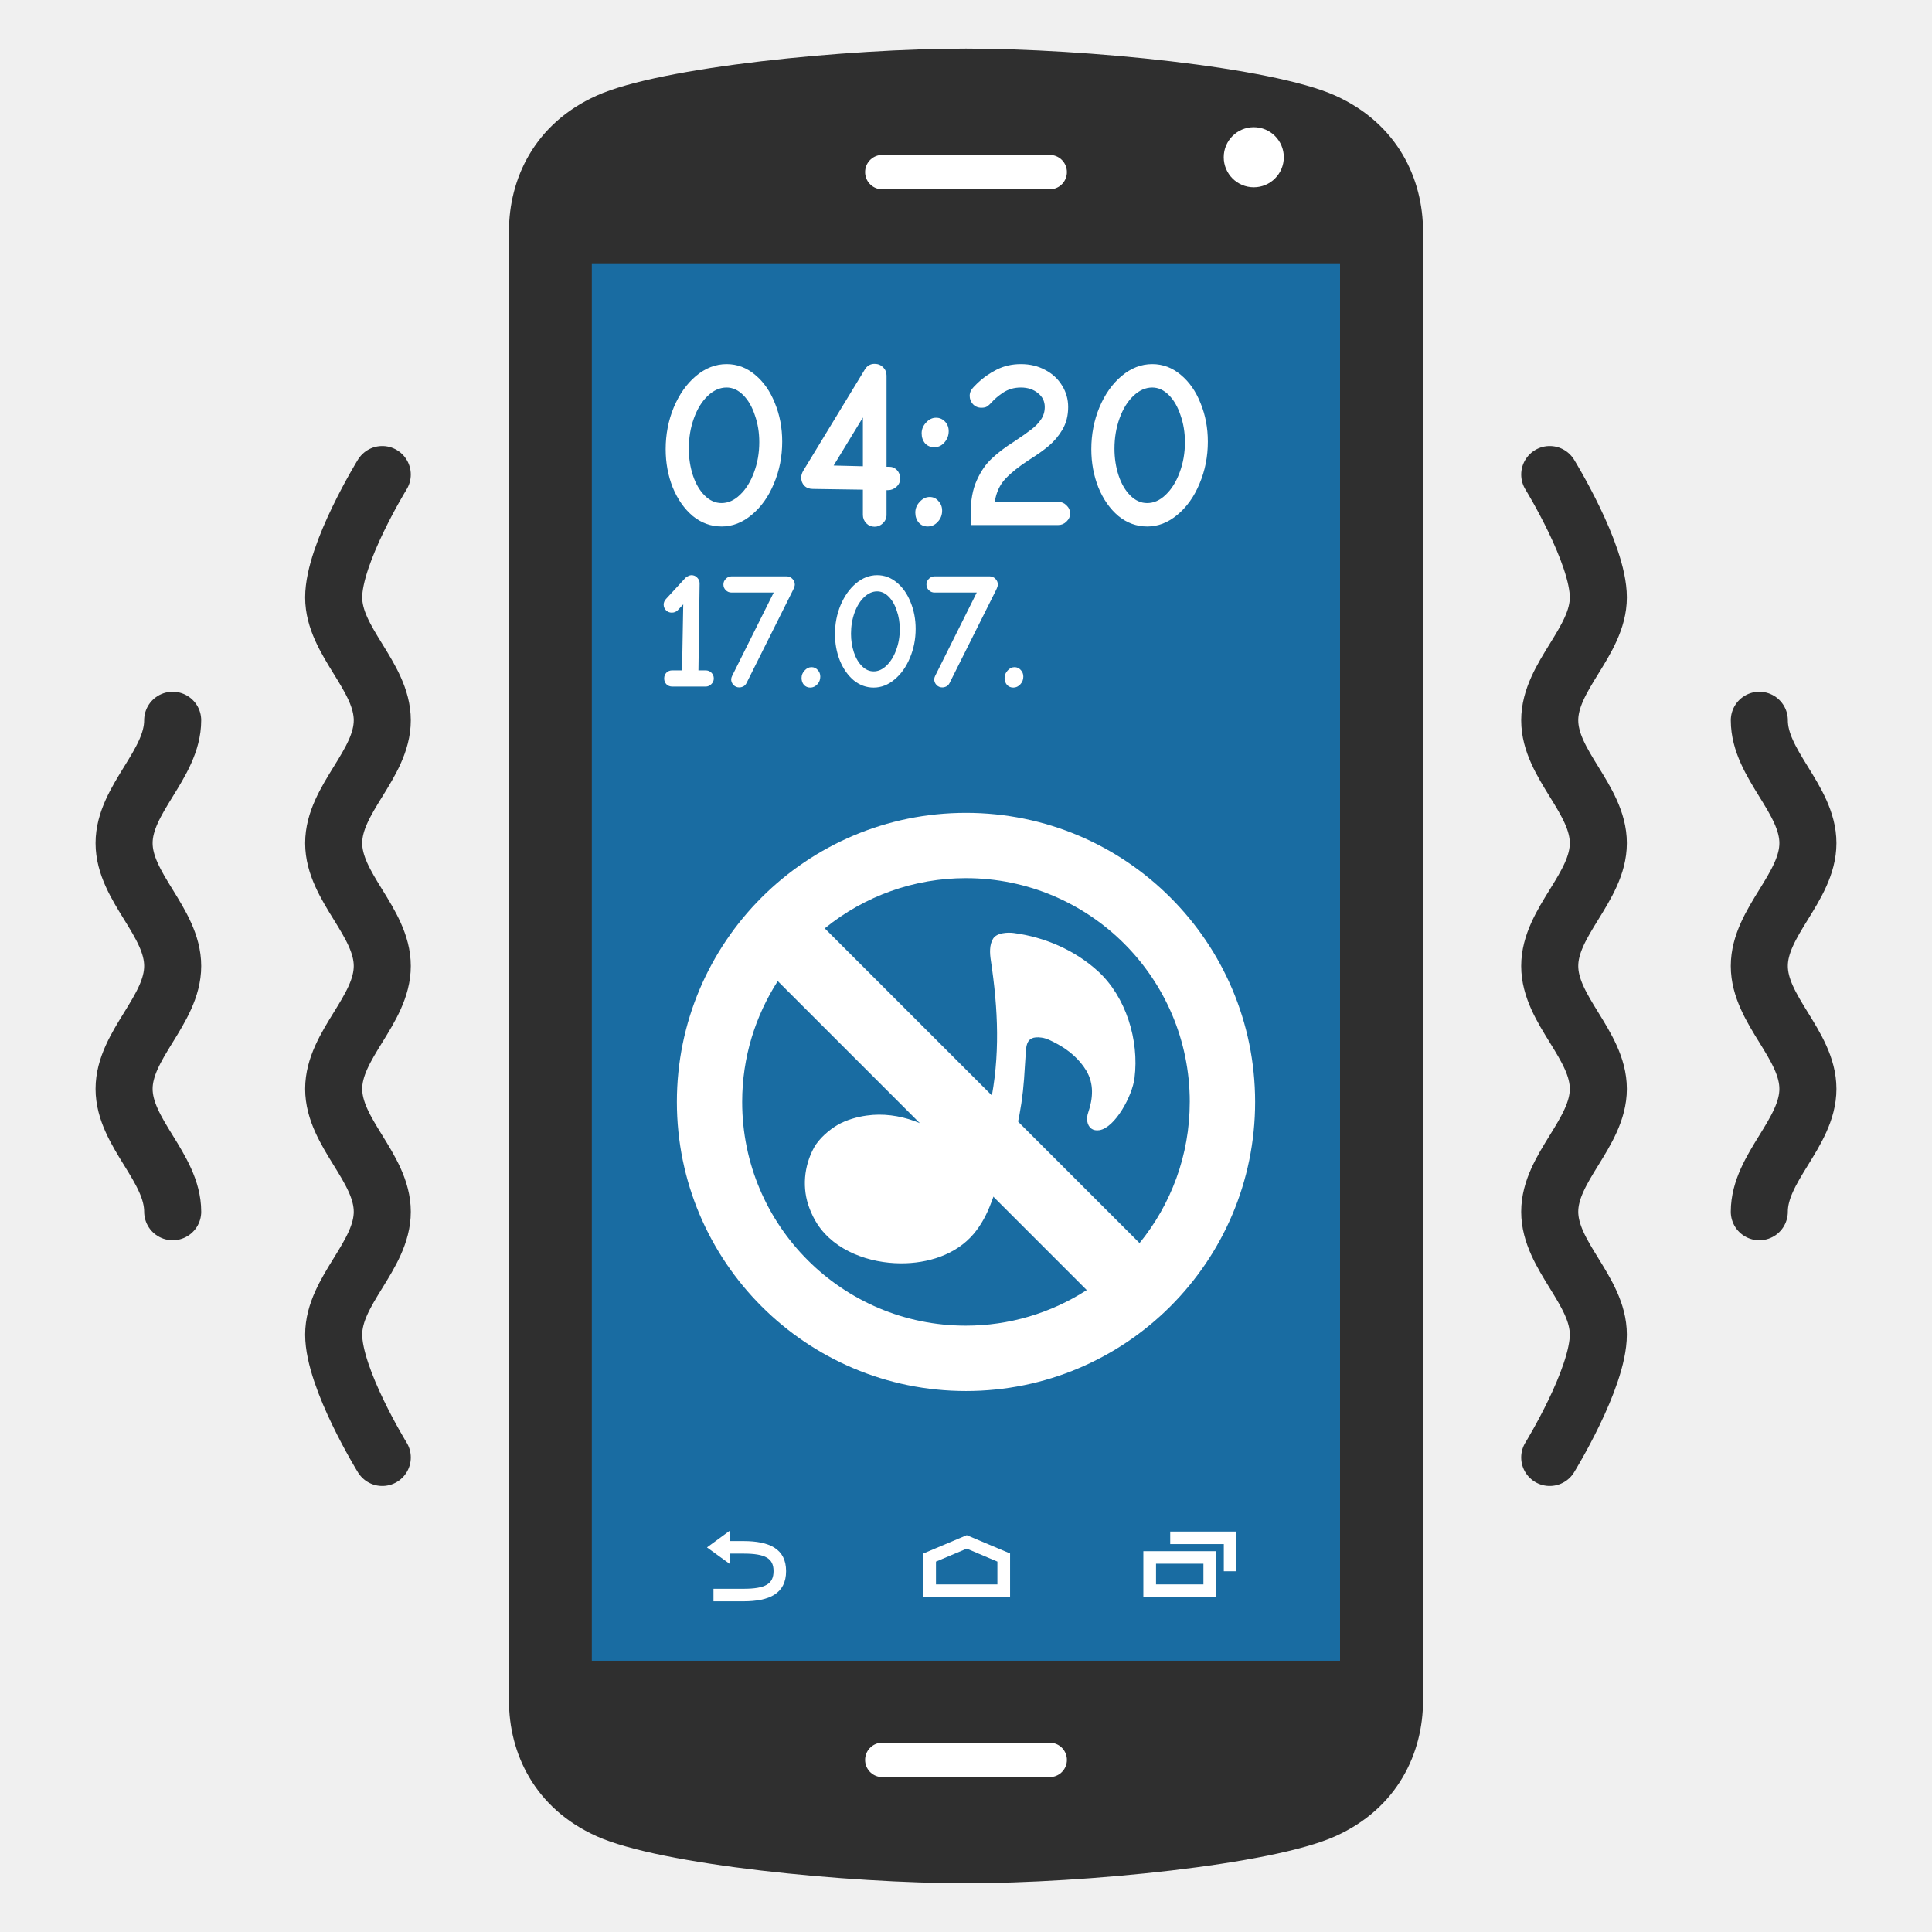
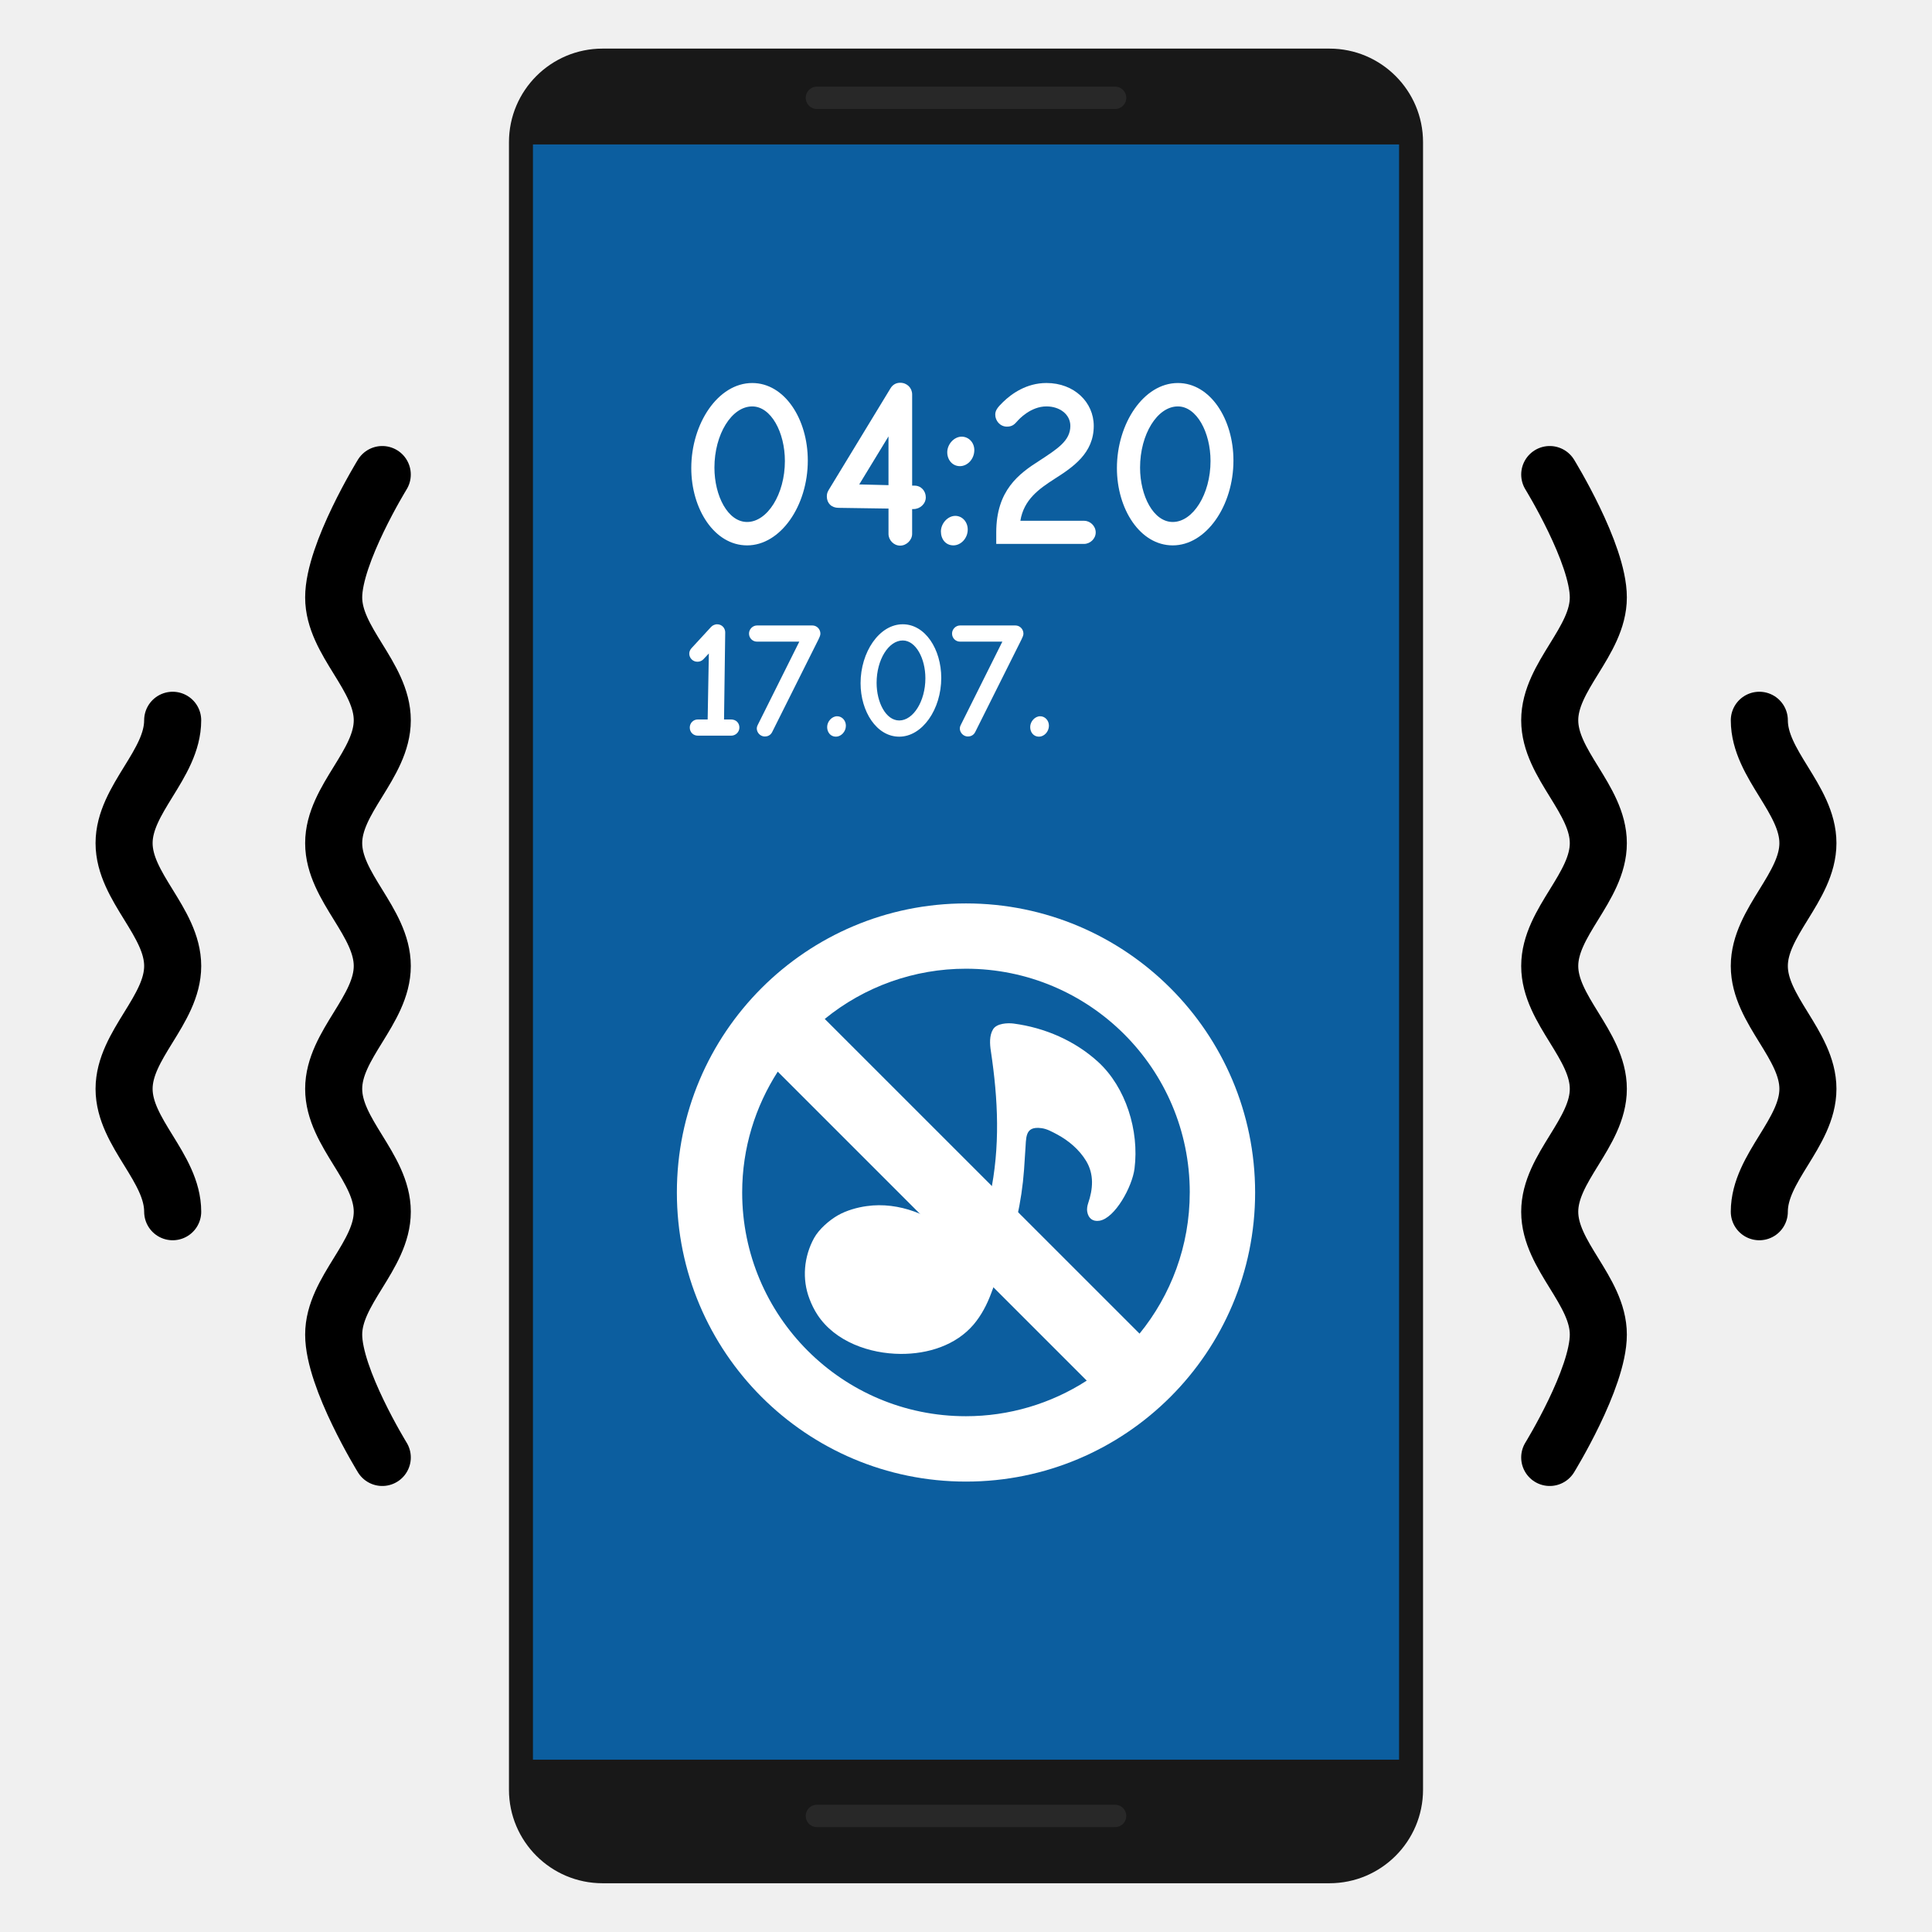
- <svg xmlns="http://www.w3.org/2000/svg" width="128" height="128" style="enable-background:new 0 0 128 128;" version="1.1" id="svg31958" viewBox="0 0 128 128">
-   <g transform="scale(1.0)">
-     <defs id="defs31962" />
-     <g id="g46812" transform="translate(-24.66909)">
-       <g id="g31956" transform="translate(24.66909)">
-         <g id="g31942">
-           <path d="M 88.46,6.33 C 84.22,4.43 71.85,3.22 64,3.22 c -7.84,0 -20.23,1.21 -24.46,3.11 -4.15,1.86 -5.82,5.54 -5.82,8.99 v 97.35 c 0,3.46 1.67,7.13 5.82,8.99 4.23,1.9 16.62,3.11 24.46,3.11 7.85,0 20.22,-1.21 24.46,-3.11 4.15,-1.86 5.82,-5.54 5.82,-8.99 V 15.33 c 0,-3.46 -1.67,-7.13 -5.82,-9 z" style="fill:#2f2f2f;fill-opacity:1" id="path31929" />
-           <circle cx="83.065" cy="10.417" r="1.99" style="fill:#ffffff" id="circle31933" />
-           <linearGradient id="SVGID_1_" gradientUnits="userSpaceOnUse" x1="64" x2="64" y1="104.767" y2="22.714">
-             <stop offset="0" style="stop-color:#FFFFFF" id="stop31935" />
-             <stop offset="1" style="stop-color:#00A0D6" id="stop31937" />
-           </linearGradient>
-           <rect height="92.583" style="fill:#196ca2;stroke-width:1" width="49.57" x="39.21" y="17.444" id="rect31940" />
-         </g>
-         <g id="g31954">
-           <path d="m 48.37,102.93 v 0.7 l -1.53,-1.11 1.53,-1.12 v 0.7 0 h 0.88 c 1.72,0 2.83,0.51 2.83,1.99 0,1.49 -1.11,2 -2.83,2 h -1.98 v -0.83 h 1.98 c 1.46,0 2,-0.32 2,-1.17 0,-0.84 -0.53,-1.16 -2,-1.16 z" style="fill:#ffffff" id="path31944" />
-           <path d="m 66.91,105.81 h -5.73 v -2.89 l 2.87,-1.21 2.87,1.21 v 2.89 z m -4.9,-0.84 h 4.07 v -1.51 l -2.03,-0.86 -2.04,0.86 z" style="fill:#ffffff" id="path31946" />
-           <g id="g31952">
-             <path d="m 80.55,105.81 h -4.8 v -3.04 h 4.8 z m -3.96,-0.84 h 3.14 v -1.37 h -3.14 z" style="fill:#ffffff" id="path31948" />
-             <polygon points="81.08,110.1 81.08,108.3 77.53,108.3 77.53,107.47 81.91,107.47 81.91,110.1 " style="fill:#ffffff" id="polygon31950" transform="translate(0,-6)" />
-           </g>
-         </g>
-       </g>
-       <g transform="matrix(0.931817,0,0,0.931817,68.01264,32.78303)" id="g32838" style="clip-rule:evenodd;fill-rule:evenodd;stroke-linecap:round;stroke-linejoin:round">
-         <path d="m 4.784,2.25 q -1.127,0 -2.045,-0.745 Q 1.837,0.742 1.317,-0.523 0.815,-1.788 0.815,-3.244 q 0,-1.577 0.572,-2.964 0.589,-1.404 1.577,-2.236 1.005,-0.849 2.184,-0.849 1.127,0 2.028,0.763 0.901,0.745 1.404,2.011 0.52,1.265 0.52,2.739 0,1.595 -0.589,2.981 -0.572,1.387 -1.577,2.219 -0.988,0.832 -2.149,0.832 z m 0,-1.664 q 0.711,0 1.317,-0.589 0.624,-0.589 0.988,-1.577 0.381,-1.005 0.381,-2.167 0,-1.023 -0.312,-1.907 -0.295,-0.901 -0.832,-1.439 -0.537,-0.537 -1.179,-0.537 -0.711,0 -1.335,0.589 -0.624,0.589 -0.988,1.595 -0.364,1.005 -0.364,2.167 0,1.005 0.295,1.907 0.295,0.884 0.832,1.421 0.537,0.537 1.196,0.537 z M 15.669,2.268 q -0.347,0 -0.589,-0.243 -0.243,-0.26 -0.243,-0.589 v -1.803 l -3.553,-0.052 q -0.381,0 -0.607,-0.225 -0.225,-0.225 -0.225,-0.589 0,-0.225 0.139,-0.468 l 4.385,-7.211 q 0.243,-0.399 0.693,-0.399 0.364,0 0.607,0.243 0.243,0.243 0.243,0.589 v 6.483 h 0.173 q 0.347,0 0.572,0.243 0.225,0.243 0.225,0.589 0,0.347 -0.26,0.589 -0.26,0.243 -0.607,0.243 H 16.518 V 1.436 q 0,0.329 -0.26,0.589 -0.26,0.243 -0.589,0.243 z m -0.832,-7.765 -2.08,3.415 2.08,0.052 z m 5.079,2.115 q -0.399,0 -0.659,-0.277 -0.243,-0.295 -0.243,-0.711 0,-0.433 0.312,-0.763 0.312,-0.347 0.711,-0.347 0.381,0 0.641,0.277 0.26,0.277 0.26,0.676 0,0.468 -0.312,0.815 -0.295,0.329 -0.711,0.329 z m -0.468,5.633 q -0.399,0 -0.641,-0.277 -0.243,-0.295 -0.243,-0.711 0,-0.433 0.312,-0.763 0.312,-0.347 0.711,-0.347 0.381,0 0.624,0.295 0.26,0.277 0.26,0.676 0,0.468 -0.312,0.797 -0.295,0.329 -0.711,0.329 z m 3.051,-0.919 q 0,-1.404 0.433,-2.357 0.433,-0.971 1.075,-1.56 0.641,-0.607 1.577,-1.196 0.832,-0.555 1.231,-0.867 0.416,-0.312 0.676,-0.693 0.277,-0.399 0.277,-0.901 0,-0.607 -0.485,-0.988 -0.485,-0.399 -1.213,-0.399 -0.711,0 -1.265,0.364 -0.537,0.364 -0.815,0.693 -0.173,0.191 -0.329,0.295 -0.139,0.087 -0.399,0.087 -0.364,0 -0.607,-0.26 -0.225,-0.26 -0.225,-0.589 0,-0.208 0.104,-0.399 0.121,-0.191 0.451,-0.503 0.572,-0.555 1.352,-0.953 0.78,-0.399 1.733,-0.399 0.971,0 1.733,0.416 0.763,0.399 1.196,1.109 0.433,0.693 0.433,1.525 0,0.901 -0.399,1.595 -0.399,0.676 -0.971,1.161 -0.555,0.468 -1.439,1.023 -1.04,0.676 -1.647,1.317 -0.607,0.641 -0.763,1.647 h 4.524 q 0.329,0 0.572,0.243 0.26,0.243 0.26,0.589 0,0.329 -0.26,0.572 -0.243,0.243 -0.572,0.243 h -6.24 z m 12.549,0.919 q -1.127,0 -2.045,-0.745 Q 32.101,0.742 31.581,-0.523 31.078,-1.788 31.078,-3.244 q 0,-1.577 0.572,-2.964 0.589,-1.404 1.577,-2.236 1.005,-0.849 2.184,-0.849 1.127,0 2.028,0.763 0.901,0.745 1.404,2.011 0.52,1.265 0.52,2.739 0,1.595 -0.589,2.981 -0.572,1.387 -1.577,2.219 -0.988,0.832 -2.149,0.832 z m 0,-1.664 q 0.711,0 1.317,-0.589 0.624,-0.589 0.988,-1.577 0.381,-1.005 0.381,-2.167 0,-1.023 -0.312,-1.907 -0.295,-0.901 -0.832,-1.439 -0.537,-0.537 -1.179,-0.537 -0.711,0 -1.335,0.589 -0.624,0.589 -0.988,1.595 -0.364,1.005 -0.364,2.167 0,1.005 0.295,1.907 0.295,0.884 0.832,1.421 0.537,0.537 1.196,0.537 z" id="text32836" style="font-weight:700;font-size:17.333;font-family:ComicNeue-Bold, 'Comic Neue';fill:#ffffff" aria-label="04:20" />
-       </g>
-       <g transform="matrix(0.931817,0,0,0.931817,68.01264,45.48653)" id="g32842" style="clip-rule:evenodd;fill-rule:evenodd;stroke-linecap:round;stroke-linejoin:round">
-         <path d="M 1.284,0 Q 1.032,0 0.864,-0.168 0.708,-0.336 0.708,-0.576 q 0,-0.24 0.156,-0.408 0.168,-0.168 0.42,-0.168 H 1.98 l 0.084,-4.692 -0.396,0.42 q -0.168,0.168 -0.42,0.168 -0.24,0 -0.408,-0.168 -0.168,-0.168 -0.168,-0.408 0,-0.204 0.156,-0.384 L 2.232,-7.74 q 0.072,-0.072 0.192,-0.12 0.12,-0.06 0.216,-0.06 0.264,0 0.42,0.18 0.168,0.168 0.168,0.396 l -0.084,6.192 h 0.492 q 0.276,0 0.432,0.168 0.168,0.168 0.168,0.408 0,0.24 -0.18,0.408 Q 3.888,0 3.66,0 Z m 4.764,0.06 q -0.24,0 -0.408,-0.168 -0.168,-0.18 -0.168,-0.408 0,-0.108 0.072,-0.252 l 2.952,-5.916 h -3 q -0.24,0 -0.408,-0.168 -0.168,-0.168 -0.168,-0.408 0,-0.228 0.168,-0.396 0.168,-0.18 0.408,-0.18 h 3.924 q 0.24,0 0.408,0.18 0.168,0.168 0.168,0.408 0,0.132 -0.144,0.42 l -3.288,6.576 q -0.084,0.168 -0.228,0.24 -0.144,0.072 -0.288,0.072 z m 5.052,0.012 q -0.276,0 -0.456,-0.192 -0.168,-0.204 -0.168,-0.492 0,-0.3 0.216,-0.528 0.216,-0.24 0.492,-0.24 0.264,0 0.444,0.204 0.18,0.192 0.18,0.468 0,0.324 -0.216,0.552 -0.216,0.228 -0.492,0.228 z m 4.5,0 q -0.78,0 -1.416,-0.516 -0.624,-0.528 -0.984,-1.404 -0.348,-0.876 -0.348,-1.884 0,-1.092 0.396,-2.052 0.408,-0.972 1.092,-1.548 0.696,-0.588 1.512,-0.588 0.78,0 1.404,0.528 0.624,0.516 0.972,1.392 0.36,0.876 0.36,1.896 0,1.104 -0.408,2.064 -0.396,0.96 -1.092,1.536 -0.684,0.576 -1.488,0.576 z m 0,-1.152 q 0.492,0 0.912,-0.408 0.432,-0.408 0.684,-1.092 0.264,-0.696 0.264,-1.5 0,-0.708 -0.216,-1.32 -0.204,-0.624 -0.576,-0.996 -0.372,-0.372 -0.816,-0.372 -0.492,0 -0.924,0.408 -0.432,0.408 -0.684,1.104 -0.252,0.696 -0.252,1.5 0,0.696 0.204,1.32 0.204,0.612 0.576,0.984 0.372,0.372 0.828,0.372 z m 4.884,1.14 q -0.24,0 -0.408,-0.168 -0.168,-0.18 -0.168,-0.408 0,-0.108 0.072,-0.252 l 2.952,-5.916 h -3 q -0.24,0 -0.408,-0.168 -0.168,-0.168 -0.168,-0.408 0,-0.228 0.168,-0.396 0.168,-0.18 0.408,-0.18 h 3.924 q 0.24,0 0.408,0.18 0.168,0.168 0.168,0.408 0,0.132 -0.144,0.42 l -3.288,6.576 q -0.084,0.168 -0.228,0.24 -0.144,0.072 -0.288,0.072 z m 5.052,0.012 q -0.276,0 -0.456,-0.192 -0.168,-0.204 -0.168,-0.492 0,-0.3 0.216,-0.528 0.216,-0.24 0.492,-0.24 0.264,0 0.444,0.204 0.18,0.192 0.18,0.468 0,0.324 -0.216,0.552 -0.216,0.228 -0.492,0.228 z" id="text32840" style="font-weight:700;font-size:12;font-family:ComicNeue-Bold, 'Comic Neue';fill:#ffffff" aria-label="17.07." />
-       </g>
-       <path d="M 83.124,116.598 H 94.214 M 83.124,11.402 h 11.09" style="clip-rule:evenodd;fill:none;fill-rule:evenodd;stroke:#ffffff;stroke-width:2.28;stroke-linecap:round;stroke-linejoin:round;stroke-dasharray:none;stroke-opacity:1" id="path32834" />
+ <svg xmlns="http://www.w3.org/2000/svg" viewBox="0 0 128 128" version="1.1" xml:space="preserve" style="fill-rule:evenodd;clip-rule:evenodd;stroke-linecap:round;stroke-linejoin:round" id="svg31">
+   <defs id="defs35" />
+   <g id="g4">
+     <path d="m 25.326,31.44 c 0,0 -3.219,5.223 -3.219,8.14 0,2.918 3.22,5.223 3.22,8.14 0,2.918 -3.22,5.222 -3.22,8.14 0,2.918 3.22,5.222 3.22,8.14 0,2.918 -3.22,5.222 -3.22,8.14 0,2.918 3.22,5.222 3.22,8.14 0,2.917 -3.22,5.222 -3.22,8.14 0,2.917 3.22,8.14 3.22,8.14 M 11.44,47.72 c 0,2.918 -3.219,5.222 -3.219,8.14 0,2.918 3.22,5.222 3.22,8.14 0,2.918 -3.22,5.222 -3.22,8.14 0,2.918 3.22,5.222 3.22,8.14" style="fill:none;stroke:#000000;stroke-width:3.78" id="path2" />
+   </g>
+   <g id="g8">
+     <path d="m 102.674,31.44 c 0,0 3.219,5.223 3.219,8.14 0,2.918 -3.22,5.223 -3.22,8.14 0,2.918 3.22,5.222 3.22,8.14 0,2.918 -3.22,5.222 -3.22,8.14 0,2.918 3.22,5.222 3.22,8.14 0,2.918 -3.22,5.222 -3.22,8.14 0,2.917 3.22,5.222 3.22,8.14 0,2.917 -3.22,8.14 -3.22,8.14 M 116.56,47.72 c 0,2.918 3.219,5.222 3.219,8.14 0,2.918 -3.22,5.222 -3.22,8.14 0,2.918 3.22,5.222 3.22,8.14 0,2.918 -3.22,5.222 -3.22,8.14" style="fill:none;stroke:#000000;stroke-width:3.78" id="path6" />
+   </g>
+   <path d="M94.28,9.42C94.28,5.998 91.502,3.22 88.08,3.22L39.92,3.22C36.498,3.22 33.72,5.998 33.72,9.42L33.72,118.57C33.72,121.992 36.498,124.77 39.92,124.77L88.08,124.77C91.502,124.77 94.28,121.992 94.28,118.57L94.28,9.42Z" style="fill:rgb(24,24,24)" id="path10" />
+   <rect x="35.309" y="9.57" width="57.383" height="107.014" style="fill:rgb(12,94,159);fill-rule:nonzero" id="rect12" />
+   <g id="g19">
+     <path d="m 64,59.854 c -10.58,0 -19.155,8.576 -19.155,19.15 0,10.58 8.576,19.155 19.155,19.155 10.574,0 19.155,-8.575 19.155,-19.155 C 83.15,68.424 74.575,59.854 64,59.854 Z m 14.824,19.15 c 0,3.549 -1.251,6.804 -3.326,9.353 L 54.642,67.507 c 2.64,-2.154 5.946,-3.329 9.353,-3.327 8.192,0 14.83,6.632 14.83,14.824 z m -29.653,0 c 0,-2.953 0.873,-5.693 2.357,-8.005 L 72,91.47 c -2.385,1.54 -5.166,2.359 -8.005,2.358 -8.187,0.005 -14.824,-6.633 -14.824,-14.825 z" style="fill:#ffffff;fill-rule:nonzero" id="path14" />
+     <g transform="matrix(0.50475,0,0,0.50475,18.931,46.7)" id="g17">
+       <path id="e" d="m 106.64,46.87 c -3.05,-2.79 -7.01,-4.5 -11.1,-5.04 -0.78,-0.1 -2.2,-0.04 -2.69,0.74 -0.51,0.82 -0.44,1.95 -0.3,2.85 0.96,6.4 1.25,12.57 -0.1,18.96 -0.22,1.08 -0.44,2.16 -0.78,3.21 -0.31,0.94 -0.78,2.36 -1.67,2.92 -0.75,0.46 -1.54,-0.21 -2.07,-0.69 -3.06,-2.84 -7.44,-4.63 -11.67,-4.03 -1.25,0.17 -2.66,0.57 -3.77,1.2 -1.14,0.65 -2.49,1.82 -3.14,2.99 -1.34,2.44 -1.61,5.39 -0.6,8 0.27,0.72 0.63,1.45 1.05,2.09 2.33,3.53 6.85,5.1 10.92,5.12 3.53,0.02 7.23,-1.1 9.58,-3.87 1.01,-1.2 1.74,-2.6 2.28,-4.05 0.62,-1.67 1.25,-3.33 1.9,-4.98 0.64,-1.6 1.1,-3.28 1.49,-4.96 0.471,-2.087 0.785,-4.206 0.94,-6.34 0.07,-0.81 0.09,-1.63 0.16,-2.44 0.15,-1.67 -0.14,-3.31 2.14,-2.99 0.7,0.09 1.37,0.47 1.98,0.79 1.55,0.82 2.97,2.02 3.88,3.53 1.05,1.76 0.89,3.67 0.25,5.55 -0.11,0.32 -0.18,0.75 -0.12,1.09 0.15,0.88 0.73,1.33 1.61,1.19 2.03,-0.33 4.3,-4.45 4.6,-6.85 0.63,-4.98 -1.14,-10.66 -4.77,-13.99 z" style="fill:#ffffff;fill-rule:nonzero" />
    </g>
-     <g id="g49952" style="clip-rule:evenodd;fill-rule:evenodd;stroke:#2f2f2f;stroke-linecap:round;stroke-linejoin:round;stroke-opacity:1">
-       <path d="m 25.326,31.44 c 0,0 -3.219,5.223 -3.219,8.14 0,2.918 3.22,5.223 3.22,8.14 0,2.918 -3.22,5.222 -3.22,8.14 0,2.918 3.22,5.222 3.22,8.14 0,2.918 -3.22,5.222 -3.22,8.14 0,2.918 3.22,5.222 3.22,8.14 0,2.917 -3.22,5.222 -3.22,8.14 0,2.917 3.22,8.14 3.22,8.14 M 11.44,47.72 c 0,2.918 -3.219,5.222 -3.219,8.14 0,2.918 3.22,5.222 3.22,8.14 0,2.918 -3.22,5.222 -3.22,8.14 0,2.918 3.22,5.222 3.22,8.14" style="fill:none;stroke:#2f2f2f;stroke-width:3.78;stroke-opacity:1" id="path49950" />
+   </g>
+   <path d="M54.121,120.309L73.879,120.309M54.121,6.48L73.879,6.48" style="fill:none;stroke:rgb(40,40,40);stroke-width:1.48" id="path21" />
+   <g transform="matrix(0.931817,0,0,0.931817,45.0395,36.036)" id="g25">
+     <g aria-label="04:20" id="text23" style="fill:#ffffff">
+       <path d="m 4.784,0.104 c 2.375,0 4.316,-2.808 4.316,-6.032 0,-2.947 -1.647,-5.512 -3.952,-5.512 -2.427,0 -4.333,2.877 -4.333,6.049 0,2.912 1.647,5.495 3.969,5.495 z m 0,-1.664 c -1.369,0 -2.323,-1.855 -2.323,-3.865 0,-2.375 1.231,-4.351 2.687,-4.351 1.335,0 2.323,1.837 2.323,3.883 0,2.357 -1.248,4.333 -2.687,4.333 z" id="path37" />
+       <path d="m 15.669,0.121 c 0.451,0 0.849,-0.399 0.849,-0.832 V -2.479 h 0.104 c 0.451,0 0.867,-0.364 0.867,-0.832 0,-0.451 -0.329,-0.832 -0.797,-0.832 h -0.173 v -6.483 c 0,-0.468 -0.364,-0.832 -0.849,-0.832 -0.295,0 -0.537,0.139 -0.693,0.399 l -4.385,7.211 c -0.087,0.156 -0.139,0.26 -0.139,0.468 0,0.485 0.329,0.815 0.832,0.815 l 3.553,0.052 v 1.803 c 0,0.433 0.364,0.832 0.832,0.832 z m -0.832,-4.299 -2.08,-0.052 2.08,-3.415 z" id="path39" />
+       <path d="m 19.916,-5.529 c 0.537,0 1.023,-0.503 1.023,-1.144 0,-0.537 -0.399,-0.953 -0.901,-0.953 -0.537,0 -1.023,0.537 -1.023,1.109 0,0.537 0.364,0.988 0.901,0.988 z M 19.448,0.104 c 0.537,0 1.023,-0.503 1.023,-1.127 0,-0.537 -0.381,-0.971 -0.884,-0.971 -0.537,0 -1.023,0.537 -1.023,1.109 0,0.555 0.347,0.988 0.884,0.988 z" id="path41" />
+       <path d="m 22.498,0 h 6.24 c 0.433,0 0.832,-0.364 0.832,-0.815 0,-0.468 -0.399,-0.832 -0.832,-0.832 H 24.214 c 0.243,-1.508 1.335,-2.271 2.409,-2.964 1.335,-0.849 2.808,-1.837 2.808,-3.779 0,-1.681 -1.387,-3.051 -3.363,-3.051 -1.421,0 -2.479,0.763 -3.085,1.352 -0.433,0.416 -0.555,0.624 -0.555,0.901 0,0.416 0.329,0.849 0.832,0.849 0.399,0 0.555,-0.191 0.728,-0.381 0.121,-0.139 0.953,-1.057 2.08,-1.057 0.953,0 1.699,0.572 1.699,1.387 0,1.057 -0.919,1.629 -2.184,2.461 -1.473,0.936 -3.085,2.115 -3.085,5.113 z" id="path43" />
+       <path d="m 35.047,0.104 c 2.375,0 4.316,-2.808 4.316,-6.032 0,-2.947 -1.647,-5.512 -3.952,-5.512 -2.427,0 -4.333,2.877 -4.333,6.049 0,2.912 1.647,5.495 3.969,5.495 z m 0,-1.664 c -1.369,0 -2.323,-1.855 -2.323,-3.865 0,-2.375 1.231,-4.351 2.687,-4.351 1.335,0 2.323,1.837 2.323,3.883 0,2.357 -1.248,4.333 -2.687,4.333 z" id="path45" />
    </g>
-     <g id="g49956" style="clip-rule:evenodd;fill-rule:evenodd;stroke:#2f2f2f;stroke-linecap:round;stroke-linejoin:round;stroke-opacity:1">
-       <path d="m 102.674,31.44 c 0,0 3.219,5.223 3.219,8.14 0,2.918 -3.22,5.223 -3.22,8.14 0,2.918 3.22,5.222 3.22,8.14 0,2.918 -3.22,5.222 -3.22,8.14 0,2.918 3.22,5.222 3.22,8.14 0,2.918 -3.22,5.222 -3.22,8.14 0,2.917 3.22,5.222 3.22,8.14 0,2.917 -3.22,8.14 -3.22,8.14 M 116.56,47.72 c 0,2.918 3.219,5.222 3.219,8.14 0,2.918 -3.22,5.222 -3.22,8.14 0,2.918 3.22,5.222 3.22,8.14 0,2.918 -3.22,5.222 -3.22,8.14" style="fill:none;stroke:#2f2f2f;stroke-width:3.78;stroke-opacity:1" id="path49954" />
-     </g>
-     <g id="g49967" style="clip-rule:evenodd;fill-rule:evenodd;stroke-linecap:round;stroke-linejoin:round" transform="translate(0,-6)">
-       <path d="m 64,59.854 c -10.58,0 -19.155,8.576 -19.155,19.15 0,10.58 8.576,19.155 19.155,19.155 10.574,0 19.155,-8.575 19.155,-19.155 C 83.15,68.424 74.575,59.854 64,59.854 Z m 14.824,19.15 c 0,3.549 -1.251,6.804 -3.326,9.353 L 54.642,67.507 c 2.64,-2.154 5.946,-3.329 9.353,-3.327 8.192,0 14.83,6.632 14.83,14.824 z m -29.653,0 c 0,-2.953 0.873,-5.693 2.357,-8.005 L 72,91.47 c -2.385,1.54 -5.166,2.359 -8.005,2.358 -8.187,0.005 -14.824,-6.633 -14.824,-14.825 z" style="fill:#ffffff;fill-rule:nonzero" id="path49962" />
-       <g transform="matrix(0.50475,0,0,0.50475,18.931,46.7)" id="g49965">
-         <path id="e" d="m 106.64,46.87 c -3.05,-2.79 -7.01,-4.5 -11.1,-5.04 -0.78,-0.1 -2.2,-0.04 -2.69,0.74 -0.51,0.82 -0.44,1.95 -0.3,2.85 0.96,6.4 1.25,12.57 -0.1,18.96 -0.22,1.08 -0.44,2.16 -0.78,3.21 -0.31,0.94 -0.78,2.36 -1.67,2.92 -0.75,0.46 -1.54,-0.21 -2.07,-0.69 -3.06,-2.84 -7.44,-4.63 -11.67,-4.03 -1.25,0.17 -2.66,0.57 -3.77,1.2 -1.14,0.65 -2.49,1.82 -3.14,2.99 -1.34,2.44 -1.61,5.39 -0.6,8 0.27,0.72 0.63,1.45 1.05,2.09 2.33,3.53 6.85,5.1 10.92,5.12 3.53,0.02 7.23,-1.1 9.58,-3.87 1.01,-1.2 1.74,-2.6 2.28,-4.05 0.62,-1.67 1.25,-3.33 1.9,-4.98 0.64,-1.6 1.1,-3.28 1.49,-4.96 0.471,-2.087 0.785,-4.206 0.94,-6.34 0.07,-0.81 0.09,-1.63 0.16,-2.44 0.15,-1.67 -0.14,-3.31 2.14,-2.99 0.7,0.09 1.37,0.47 1.98,0.79 1.55,0.82 2.97,2.02 3.88,3.53 1.05,1.76 0.89,3.67 0.25,5.55 -0.11,0.32 -0.18,0.75 -0.12,1.09 0.15,0.88 0.73,1.33 1.61,1.19 2.03,-0.33 4.3,-4.45 4.6,-6.85 0.63,-4.98 -1.14,-10.66 -4.77,-13.99 z" style="fill:#ffffff;fill-rule:nonzero" />
-       </g>
+   </g>
+   <g transform="matrix(0.931817,0,0,0.931817,45.0395,48.7395)" id="g29">
+     <g aria-label="17.07." id="text27" style="fill:#ffffff">
+       <path d="M 1.284,0 H 3.66 c 0.3,0 0.576,-0.252 0.576,-0.576 0,-0.312 -0.216,-0.576 -0.6,-0.576 H 3.144 l 0.084,-6.192 c 0,-0.288 -0.216,-0.576 -0.588,-0.576 -0.12,0 -0.312,0.072 -0.408,0.18 l -1.404,1.524 c -0.096,0.108 -0.156,0.24 -0.156,0.384 0,0.312 0.252,0.576 0.576,0.576 0.156,0 0.3,-0.048 0.42,-0.168 L 2.064,-5.844 1.98,-1.152 H 1.284 c -0.336,0 -0.576,0.264 -0.576,0.576 0,0.324 0.24,0.576 0.576,0.576 z" id="path48" />
+       <path d="m 6.048,0.06 c 0.168,0 0.396,-0.072 0.516,-0.312 l 3.288,-6.576 c 0.06,-0.12 0.144,-0.3 0.144,-0.42 0,-0.324 -0.252,-0.588 -0.576,-0.588 h -3.924 c -0.324,0 -0.576,0.276 -0.576,0.576 0,0.324 0.252,0.576 0.576,0.576 h 3 l -2.952,5.916 c -0.06,0.12 -0.072,0.204 -0.072,0.252 0,0.3 0.252,0.576 0.576,0.576 z" id="path50" />
+       <path d="m 11.1,0.072 c 0.36,0 0.708,-0.348 0.708,-0.78 0,-0.372 -0.276,-0.672 -0.624,-0.672 -0.372,0 -0.708,0.372 -0.708,0.768 0,0.384 0.252,0.684 0.624,0.684 z" id="path52" />
+       <path d="m 15.6,0.072 c 1.644,0 2.988,-1.944 2.988,-4.176 0,-2.04 -1.14,-3.816 -2.736,-3.816 -1.68,0 -3,1.992 -3,4.188 0,2.016 1.14,3.804 2.748,3.804 z m 0,-1.152 c -0.948,0 -1.608,-1.284 -1.608,-2.676 0,-1.644 0.852,-3.012 1.86,-3.012 0.924,0 1.608,1.272 1.608,2.688 0,1.632 -0.864,3 -1.86,3 z" id="path54" />
+       <path d="m 20.484,0.06 c 0.168,0 0.396,-0.072 0.516,-0.312 l 3.288,-6.576 c 0.06,-0.12 0.144,-0.3 0.144,-0.42 0,-0.324 -0.252,-0.588 -0.576,-0.588 h -3.924 c -0.324,0 -0.576,0.276 -0.576,0.576 0,0.324 0.252,0.576 0.576,0.576 h 3 l -2.952,5.916 c -0.06,0.12 -0.072,0.204 -0.072,0.252 0,0.3 0.252,0.576 0.576,0.576 z" id="path56" />
+       <path d="m 25.536,0.072 c 0.36,0 0.708,-0.348 0.708,-0.78 0,-0.372 -0.276,-0.672 -0.624,-0.672 -0.372,0 -0.708,0.372 -0.708,0.768 0,0.384 0.252,0.684 0.624,0.684 z" id="path58" />
    </g>
  </g>
</svg>
